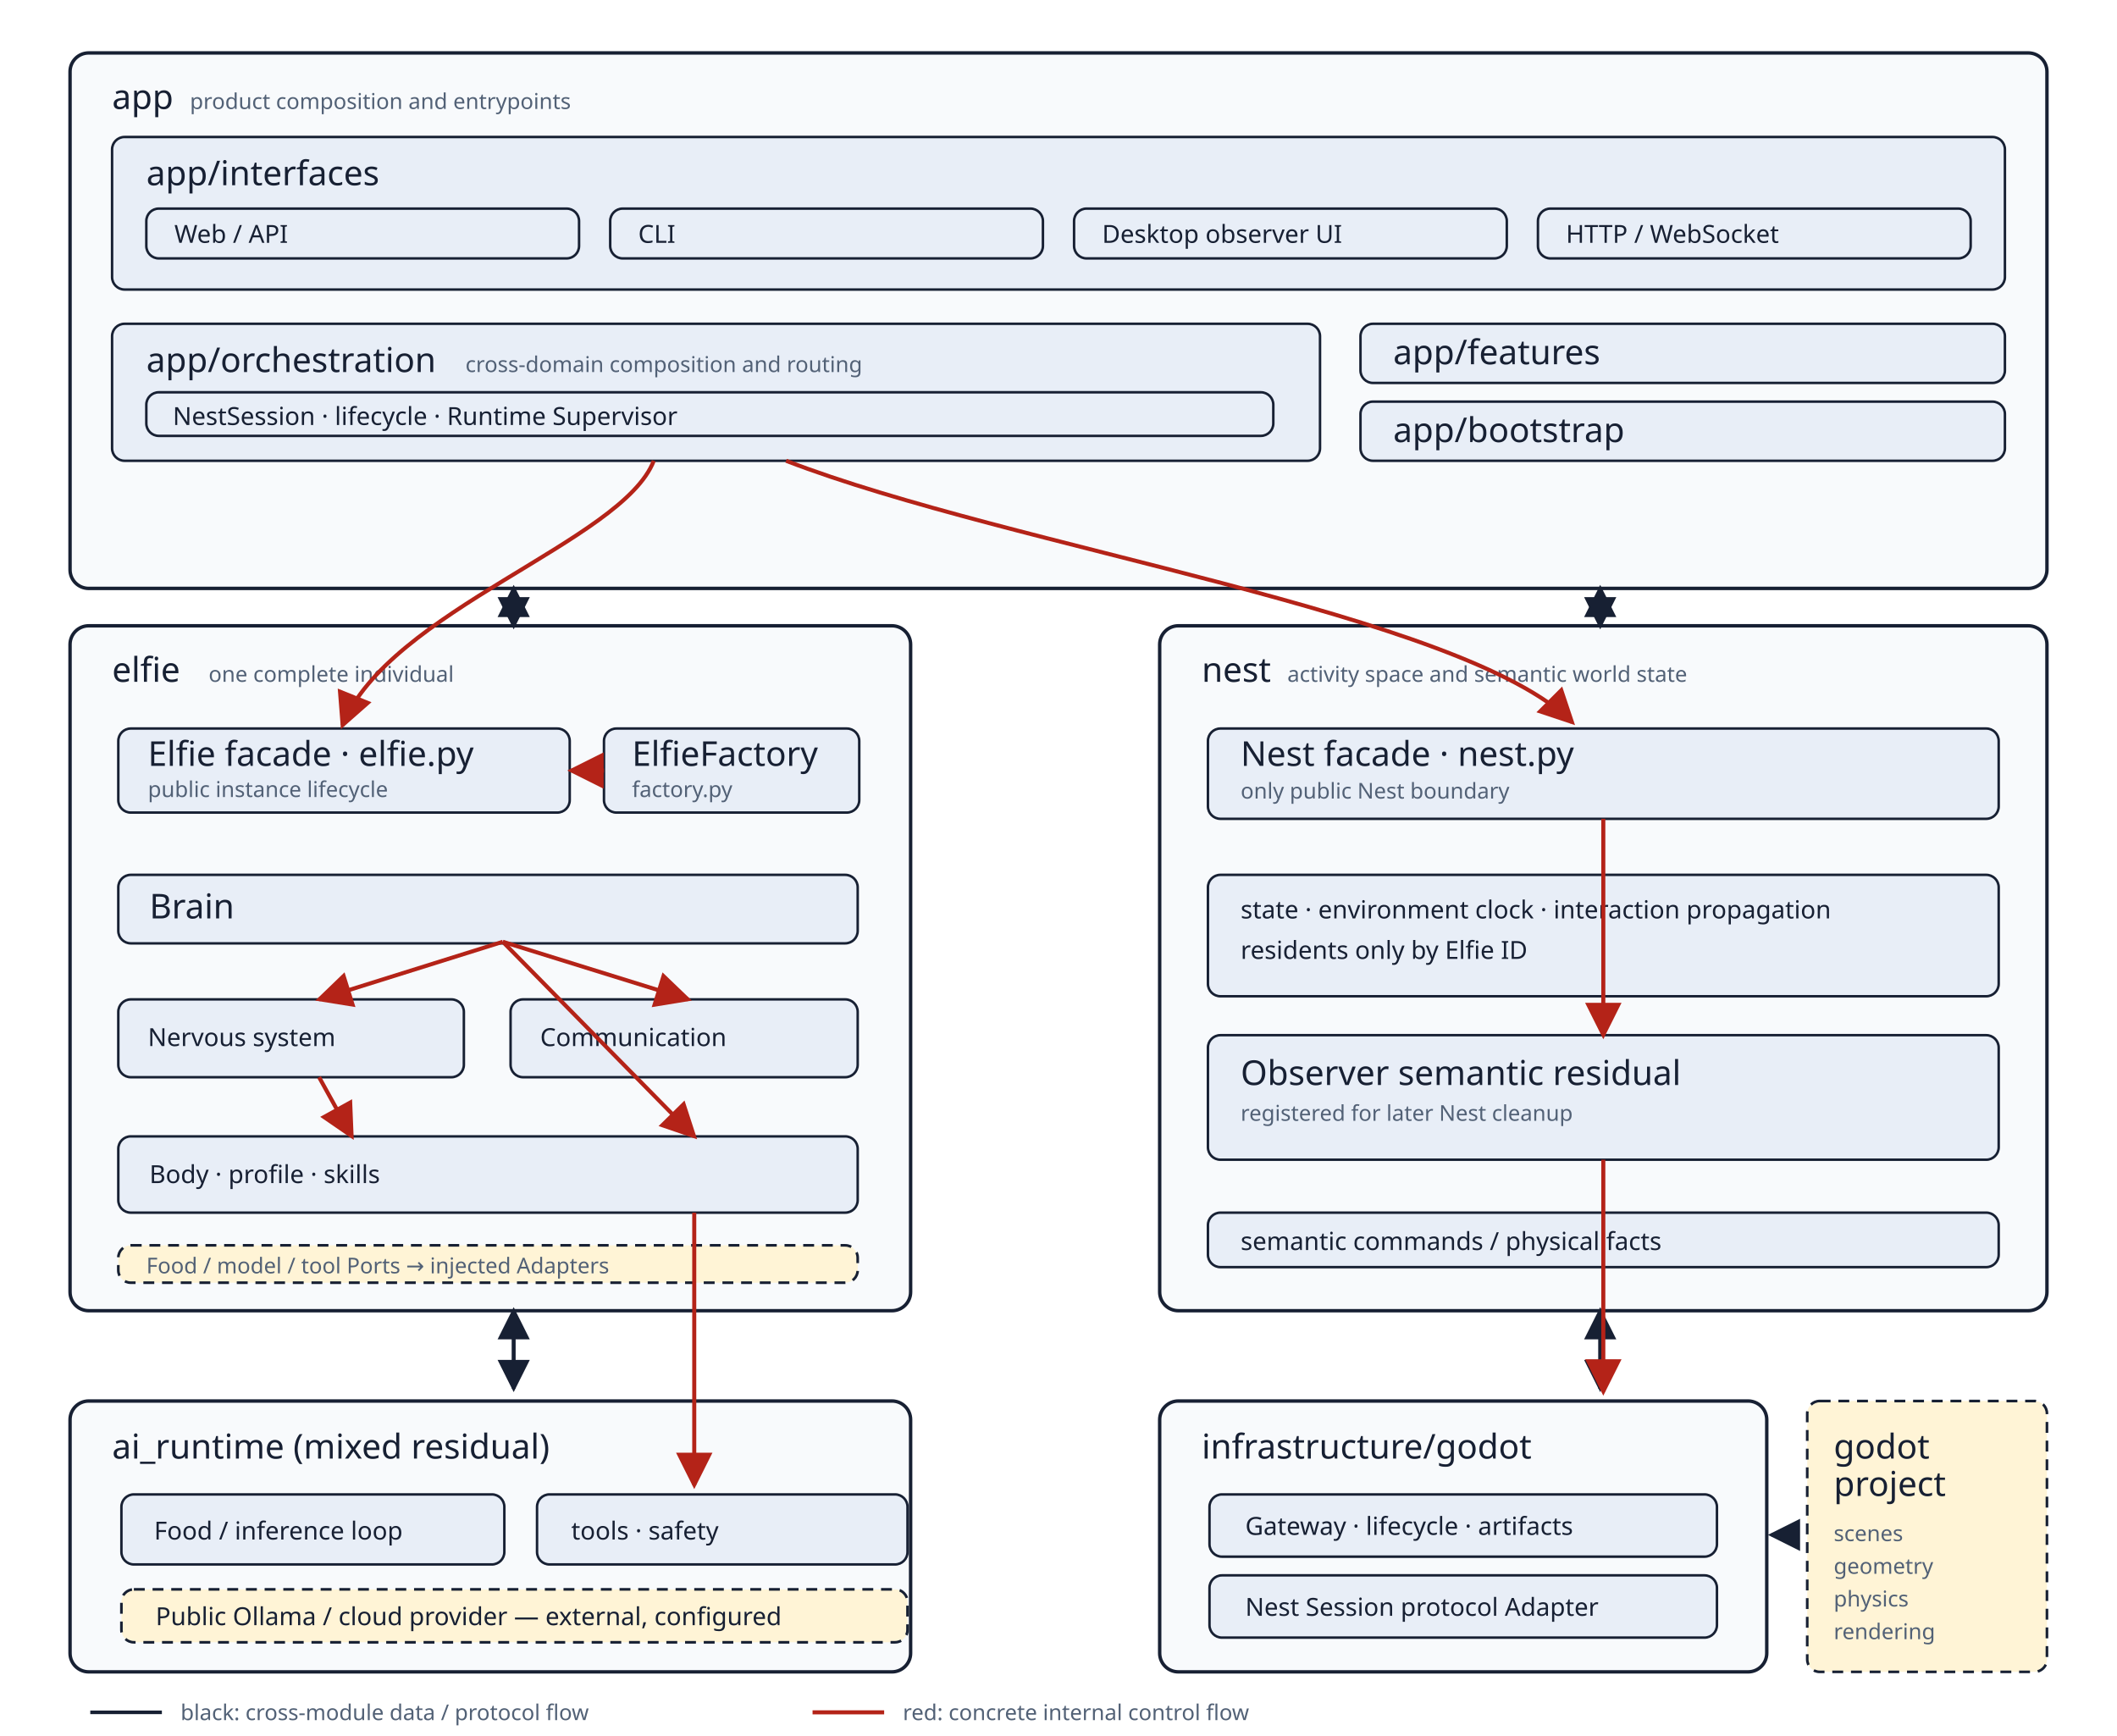
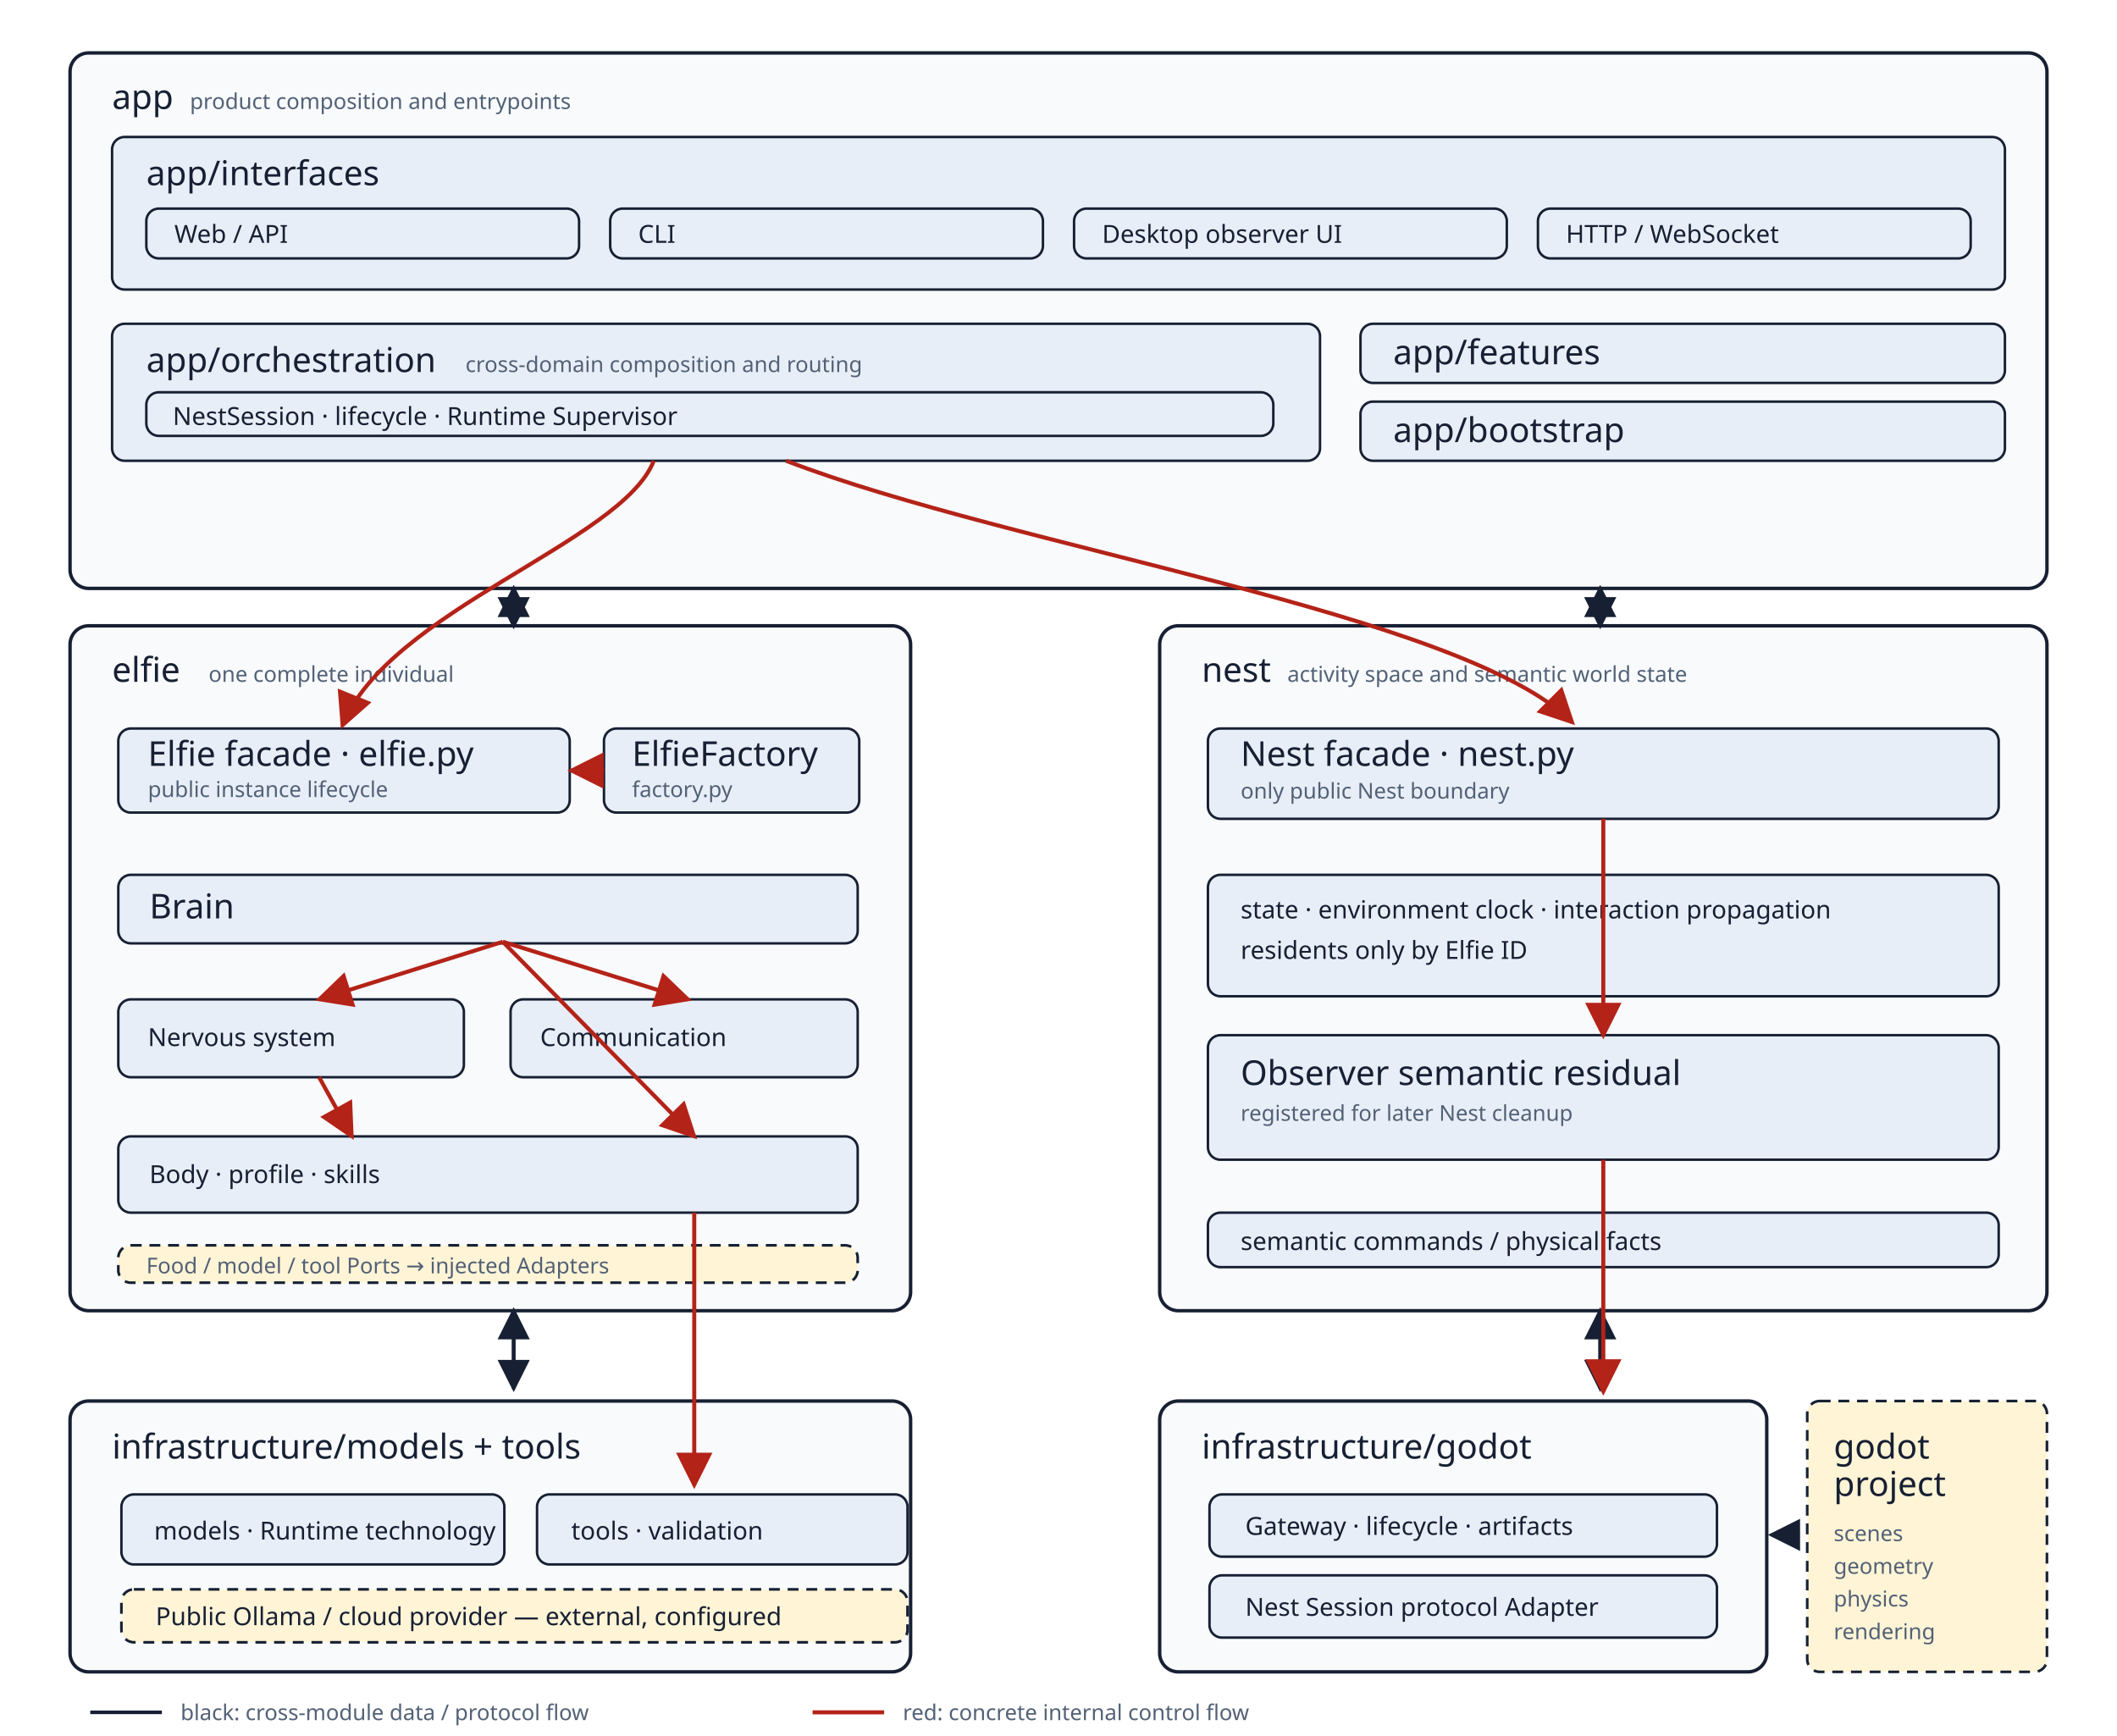
<svg xmlns="http://www.w3.org/2000/svg" viewBox="0 0 1360 1115" role="img" aria-labelledby="title desc">
  <defs>
    <marker id="black-arrow" markerWidth="9" markerHeight="9" refX="8" refY="4.5" orient="auto">
      <path d="M0 0 L9 4.5 L0 9 Z" fill="#172033" />
    </marker>
    <marker id="red-arrow" markerWidth="9" markerHeight="9" refX="8" refY="4.5" orient="auto">
      <path d="M0 0 L9 4.5 L0 9 Z" fill="#b42318" />
    </marker>
    <style>
      .outer { fill:#f8fafc; stroke:#172033; stroke-width:2.2; }
      .inner { fill:#e8eef7; stroke:#172033; stroke-width:1.6; }
      .source { fill:#fff4d6; stroke:#172033; stroke-width:1.7; stroke-dasharray:7 5; }
      .title { fill:#172033; font:500 22px system-ui, sans-serif; }
      .text { fill:#172033; font:400 16px system-ui, sans-serif; }
      .muted { fill:#526176; font:400 14px system-ui, sans-serif; }
      .black { fill:none; stroke:#172033; stroke-width:2.3; marker-end:url(#black-arrow); }
      .red { fill:none; stroke:#b42318; stroke-width:2.6; marker-end:url(#red-arrow); }
      .legend { stroke:#172033; stroke-width:2.3; }
      .legend-red { stroke:#b42318; stroke-width:2.6; }
    </style>
  </defs>
  <rect class="outer" x="45" y="34" width="1270" height="344" rx="12" />
  <text class="title" x="72" y="70">app</text>
  <text class="muted" x="122" y="70">product composition and entrypoints</text>
  <rect class="inner" x="72" y="88" width="1216" height="98" rx="8" />
  <text class="title" x="94" y="119">app/interfaces</text>
  <rect class="inner" x="94" y="134" width="278" height="32" rx="8" />
  <text class="text" x="112" y="156">Web / API</text>
  <rect class="inner" x="392" y="134" width="278" height="32" rx="8" />
  <text class="text" x="410" y="156">CLI</text>
  <rect class="inner" x="690" y="134" width="278" height="32" rx="8" />
  <text class="text" x="708" y="156">Desktop observer UI</text>
  <rect class="inner" x="988" y="134" width="278" height="32" rx="8" />
  <text class="text" x="1006" y="156">HTTP / WebSocket</text>
  <rect class="inner" x="72" y="208" width="776" height="88" rx="8" />
  <text class="title" x="94" y="239">app/orchestration</text>
  <text class="muted" x="299" y="239">cross-domain composition and routing</text>
  <rect class="inner" x="94" y="252" width="724" height="28" rx="8" />
  <text class="text" x="111" y="273">NestSession · lifecycle · Runtime Supervisor</text>
  <rect class="inner" x="874" y="208" width="414" height="38" rx="8" />
  <text class="title" x="895" y="234">app/features</text>
  <rect class="inner" x="874" y="258" width="414" height="38" rx="8" />
  <text class="title" x="895" y="284">app/bootstrap</text>
  <rect class="outer" x="45" y="402" width="540" height="440" rx="12" />
  <text class="title" x="72" y="438">elfie</text>
  <text class="muted" x="134" y="438">one complete individual</text>
  <rect class="inner" x="76" y="468" width="290" height="54" rx="8" />
  <text class="title" x="95" y="492">Elfie facade · elfie.py</text>
  <text class="muted" x="95" y="512">public instance lifecycle</text>
  <rect class="inner" x="388" y="468" width="164" height="54" rx="8" />
  <text class="title" x="406" y="492">ElfieFactory</text>
  <text class="muted" x="406" y="512">factory.py</text>
  <rect class="inner" x="76" y="562" width="475" height="44" rx="8" />
  <text class="title" x="96" y="590">Brain</text>
  <rect class="inner" x="76" y="642" width="222" height="50" rx="8" />
  <text class="text" x="95" y="672">Nervous system</text>
  <rect class="inner" x="328" y="642" width="223" height="50" rx="8" />
  <text class="text" x="347" y="672">Communication</text>
  <rect class="inner" x="76" y="730" width="475" height="49" rx="8" />
  <text class="text" x="96" y="760">Body · profile · skills</text>
  <rect class="source" x="76" y="800" width="475" height="24" rx="8" />
  <text class="muted" x="94" y="818">Food / model / tool Ports → injected Adapters</text>
  <rect class="outer" x="745" y="402" width="570" height="440" rx="12" />
  <text class="title" x="772" y="438">nest</text>
  <text class="muted" x="827" y="438">activity space and semantic world state</text>
  <rect class="inner" x="776" y="468" width="508" height="58" rx="8" />
  <text class="title" x="797" y="492">Nest facade · nest.py</text>
  <text class="muted" x="797" y="513">only public Nest boundary</text>
  <rect class="inner" x="776" y="562" width="508" height="78" rx="8" />
  <text class="text" x="797" y="590">state · environment clock · interaction propagation</text>
  <text class="text" x="797" y="616">residents only by Elfie ID</text>
  <rect class="inner" x="776" y="665" width="508" height="80" rx="8" />
  <text class="title" x="797" y="697">Observer semantic residual</text>
  <text class="muted" x="797" y="720">registered for later Nest cleanup</text>
  <rect class="inner" x="776" y="779" width="508" height="35" rx="8" />
  <text class="text" x="797" y="803">semantic commands / physical facts</text>
  <rect class="outer" x="45" y="900" width="540" height="174" rx="12" />
-   <text class="title" x="72" y="937">ai_runtime (mixed residual)</text>
+   <text class="title" x="72" y="937">infrastructure/models + tools</text>
  <rect class="inner" x="78" y="960" width="246" height="45" rx="8" />
-   <text class="text" x="99" y="989">Food / inference loop</text>
+   <text class="text" x="99" y="989">models · Runtime technology</text>
  <rect class="inner" x="345" y="960" width="238" height="45" rx="8" />
-   <text class="text" x="367" y="989">tools · safety</text>
+   <text class="text" x="367" y="989">tools · validation</text>
  <rect class="source" x="78" y="1021" width="505" height="34" rx="8" />
  <text class="text" x="100" y="1044">Public Ollama / cloud provider — external, configured</text>
  <rect class="outer" x="745" y="900" width="390" height="174" rx="12" />
  <text class="title" x="772" y="937">infrastructure/godot</text>
  <rect class="inner" x="777" y="960" width="326" height="40" rx="8" />
  <text class="text" x="800" y="986">Gateway · lifecycle · artifacts</text>
  <rect class="inner" x="777" y="1012" width="326" height="40" rx="8" />
  <text class="text" x="800" y="1038">Nest Session protocol Adapter</text>
  <rect class="source" x="1161" y="900" width="154" height="174" rx="8" />
  <text class="title" x="1178" y="937">godot</text>
  <text class="title" x="1178" y="961">project</text>
  <text class="muted" x="1178" y="990">scenes</text>
  <text class="muted" x="1178" y="1011">geometry</text>
  <text class="muted" x="1178" y="1032">physics</text>
  <text class="muted" x="1178" y="1053">rendering</text>
  <path class="black" d="M330 378 L330 402" />
  <path class="black" d="M330 402 L330 378" />
  <path class="black" d="M1028 378 L1028 402" />
  <path class="black" d="M1028 402 L1028 378" />
  <path class="black" d="M330 842 L330 892" />
  <path class="black" d="M330 892 L330 842" />
  <path class="black" d="M1028 842 L1028 892" />
  <path class="black" d="M1028 892 L1028 842" />
  <path class="black" d="M1153 986 L1138 986" />
  <path class="red" d="M420 296 C400 348 250 392 220 466" />
  <path class="red" d="M505 296 C650 352 940 394 1010 464" />
  <path class="red" d="M388 495 L367 495" />
  <path class="red" d="M323 605 L205 642" />
  <path class="red" d="M205 692 L226 730" />
  <path class="red" d="M323 605 L442 642" />
  <path class="red" d="M323 605 L446 730" />
  <path class="red" d="M446 779 L446 954" />
  <path class="red" d="M1030 526 L1030 665" />
  <path class="red" d="M1030 745 L1030 894" />
  <line class="legend" x1="58" y1="1100" x2="104" y2="1100" />
  <text class="muted" x="116" y="1105">black: cross-module data / protocol flow</text>
  <line class="legend-red" x1="522" y1="1100" x2="568" y2="1100" />
  <text class="muted" x="580" y="1105">red: concrete internal control flow</text>
</svg>
